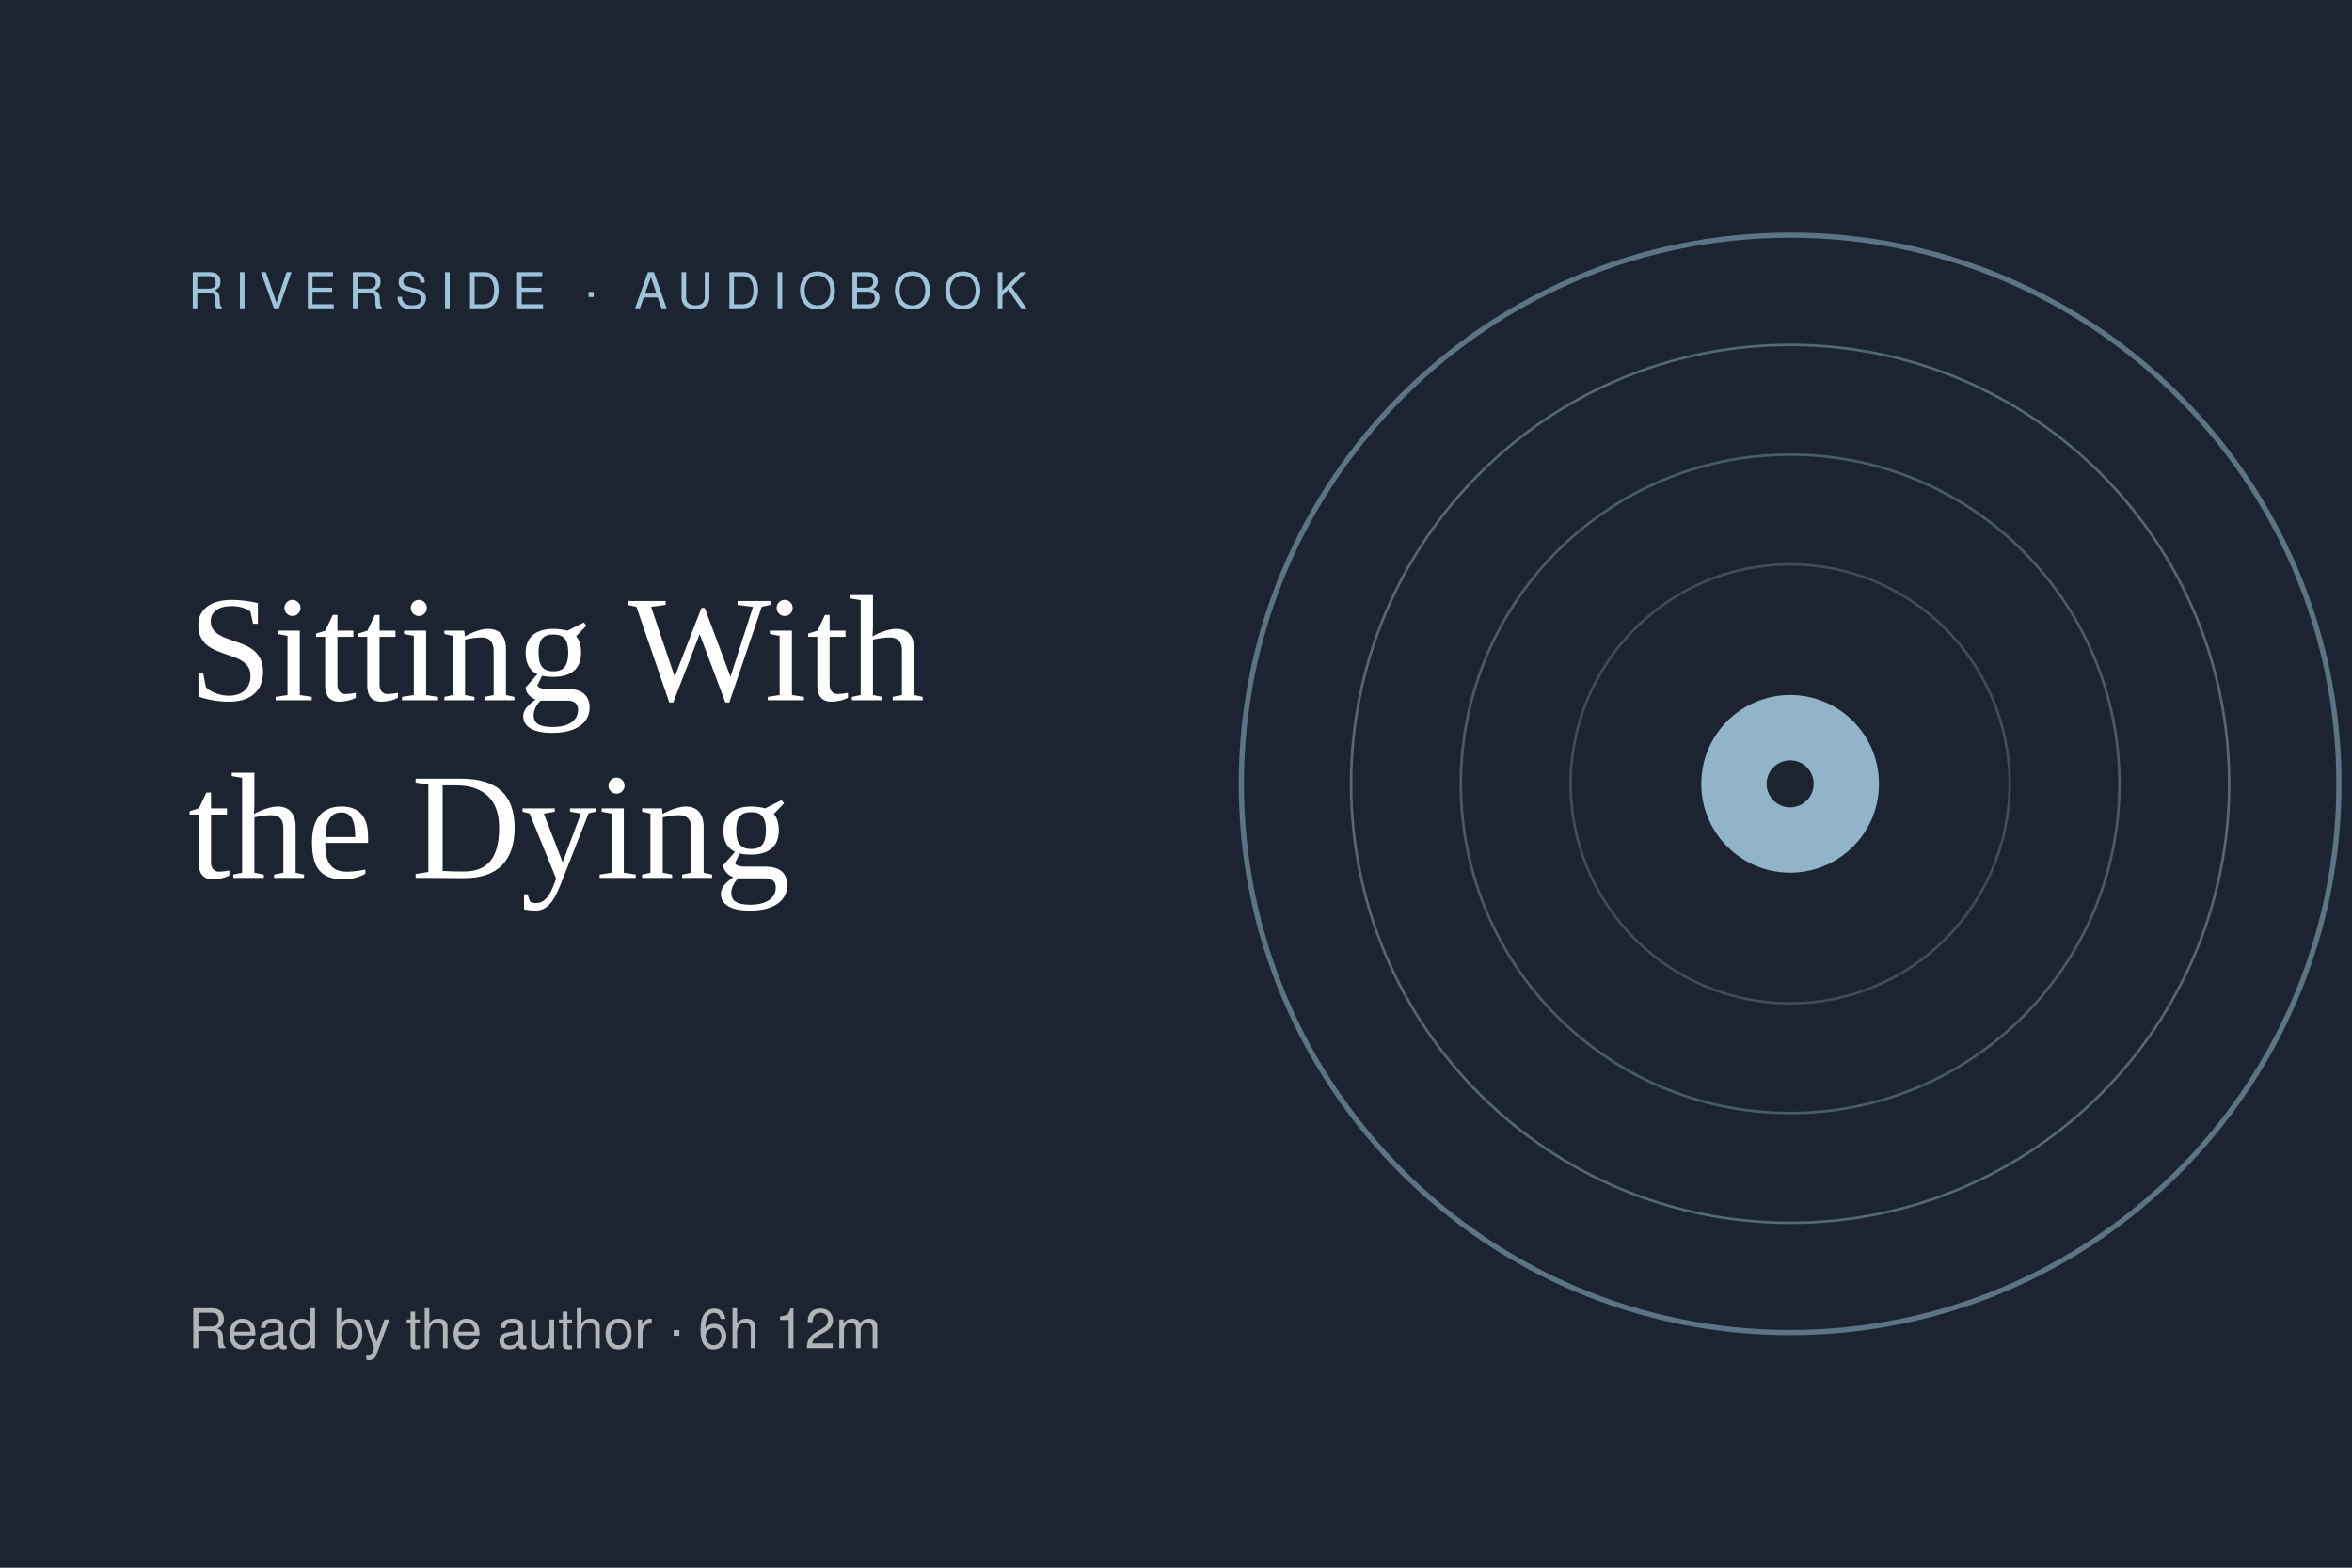
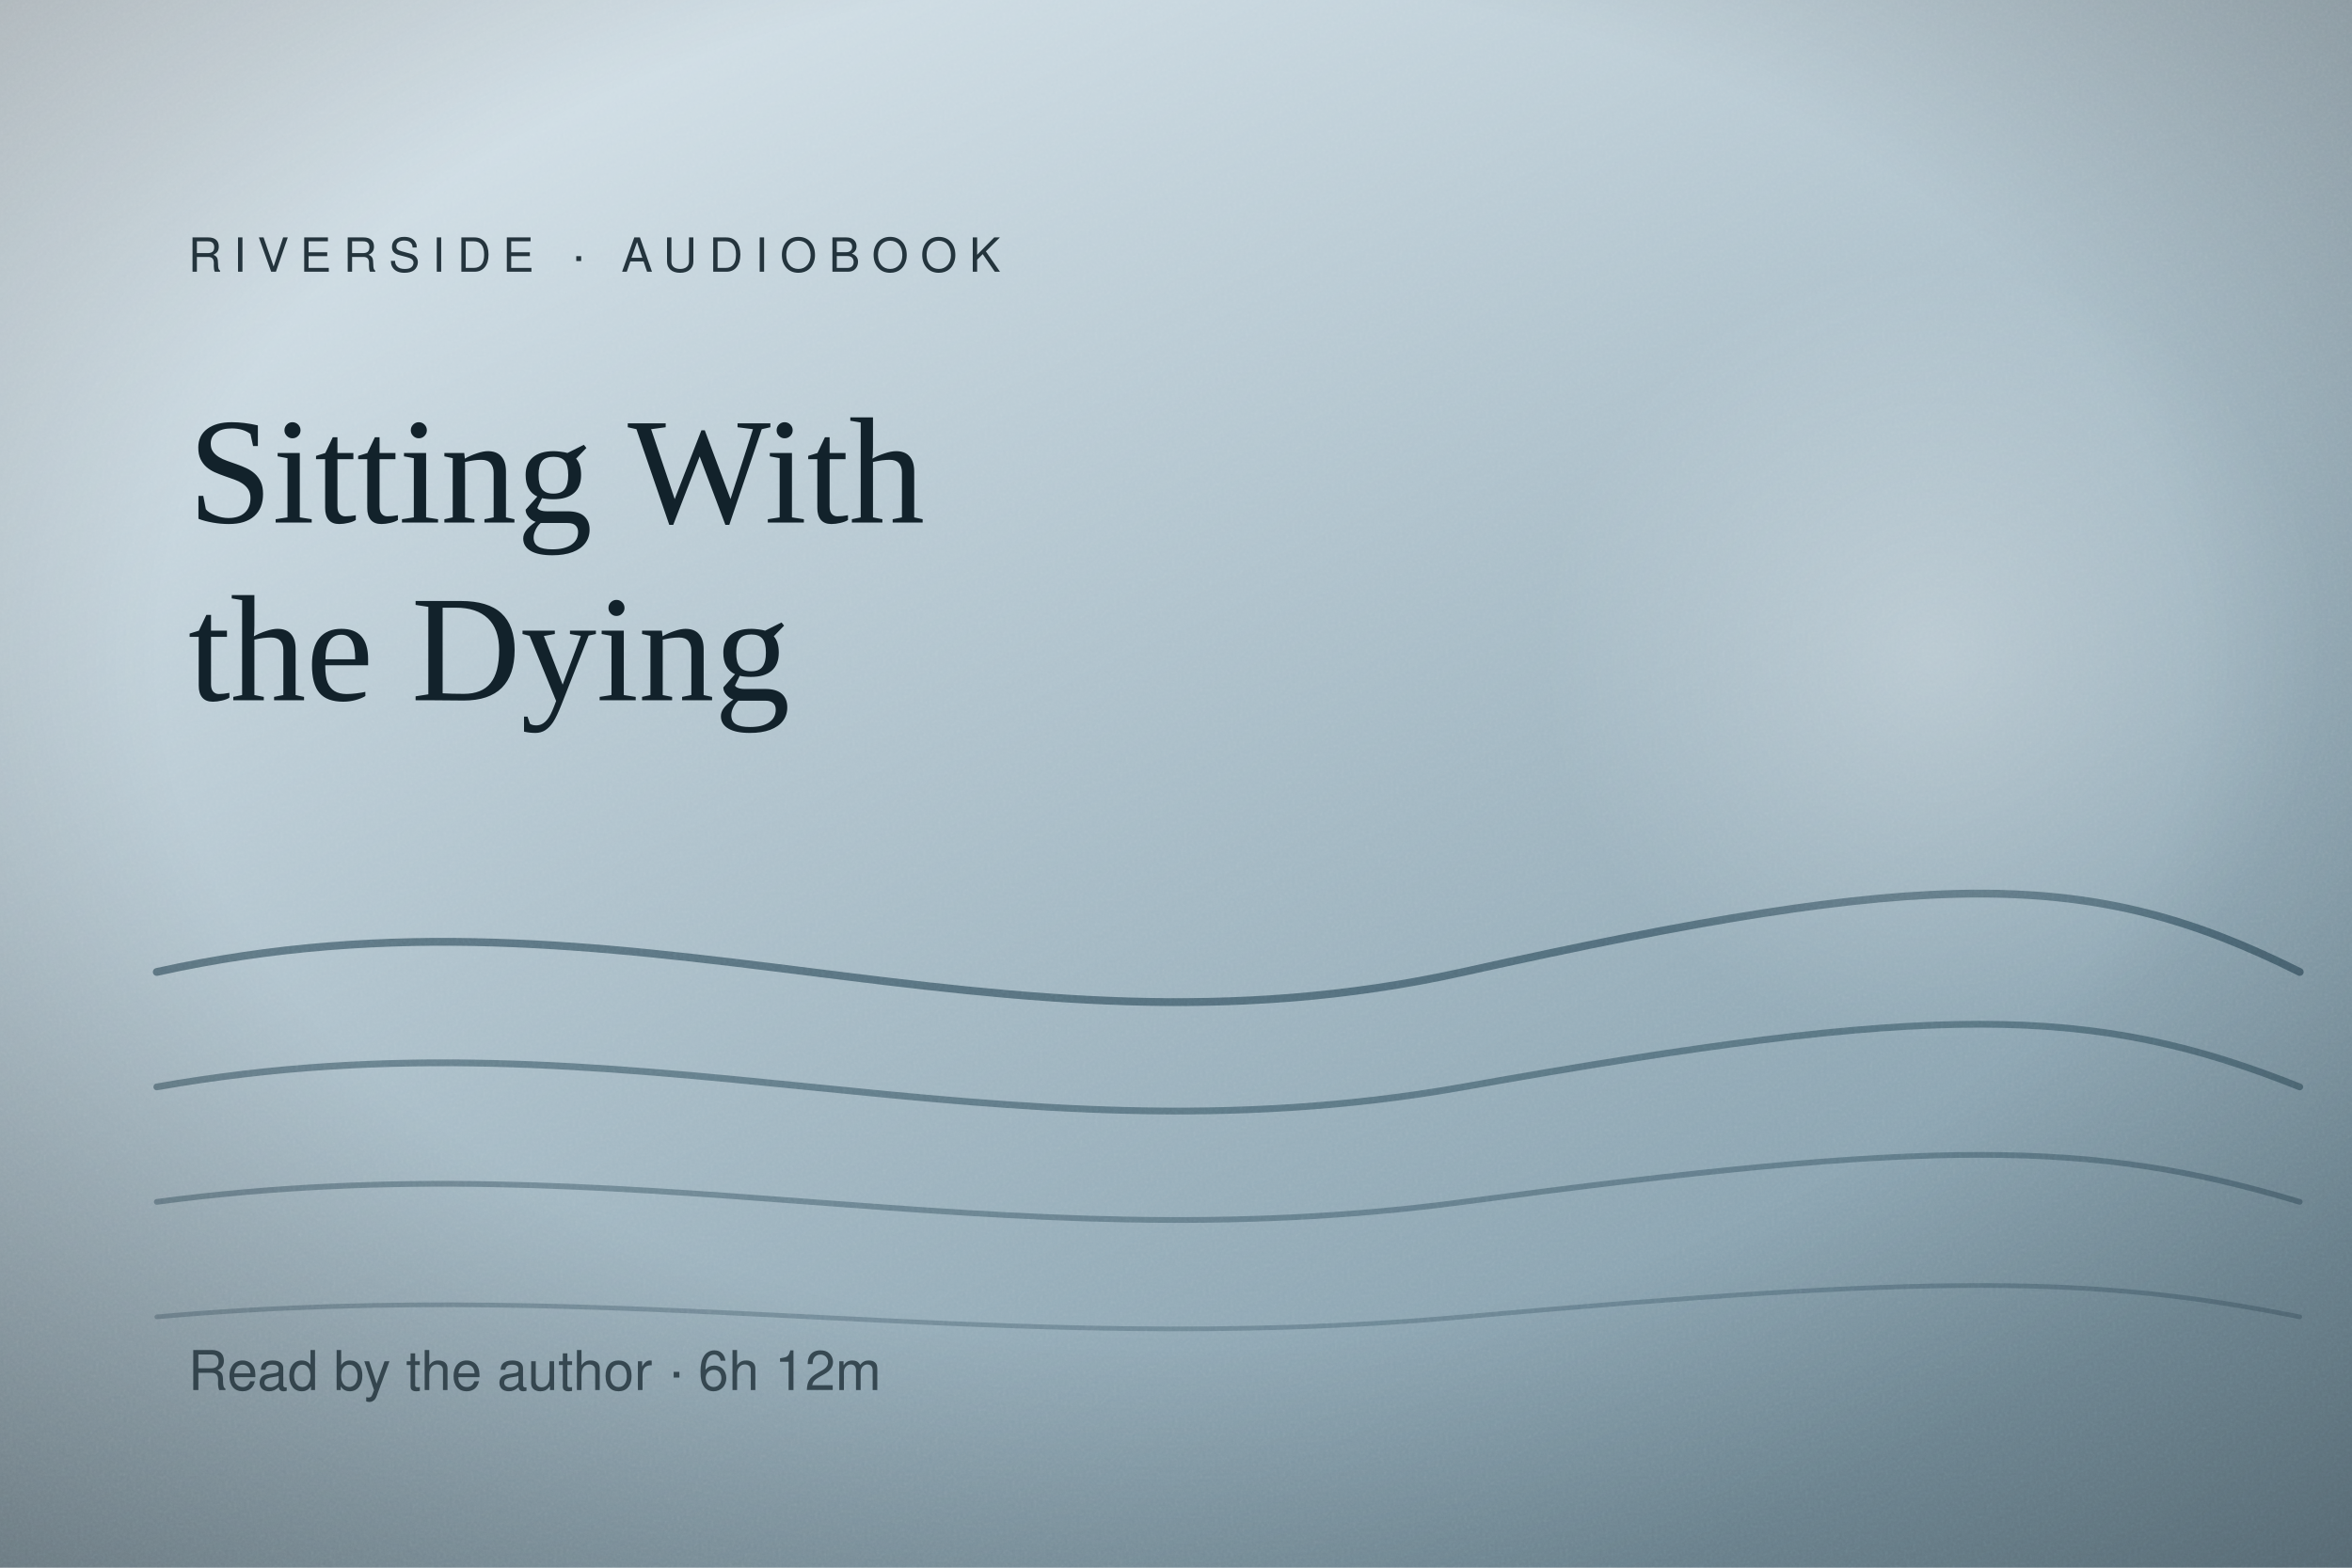
<svg xmlns="http://www.w3.org/2000/svg" viewBox="0 0 900 600" width="900" height="600" role="img" aria-label="Sitting With the Dying">
-   <rect width="900" height="600" fill="#1b2430" />
-   <g transform="translate(685,300)">
-     <circle r="210" fill="none" stroke="#9fc3d8" stroke-width="2" opacity="0.5" />
-     <circle r="168" fill="none" stroke="#9fc3d8" stroke-width="1" opacity="0.42" />
-     <circle r="126" fill="none" stroke="#9fc3d8" stroke-width="1" opacity="0.34" />
-     <circle r="84" fill="none" stroke="#9fc3d8" stroke-width="1" opacity="0.26" />
-     <circle r="34" fill="#9fc3d8" opacity="0.9" />
-     <circle r="9" fill="#1b2430" />
+   <defs>
+     <linearGradient id="ramp6" x1="0" y1="0" x2="0.7" y2="1">
+       <stop offset="0" stop-color="#dfeaf0" />
+       <stop offset="1" stop-color="#7f9aa8" />
+     </linearGradient>
+     <radialGradient id="glow6" cx="0.5" cy="0.5" r="0.5">
+       <stop offset="0" stop-color="#fff" stop-opacity="0.55" />
+       <stop offset="1" stop-color="#fff" stop-opacity="0" />
+     </radialGradient>
+     <radialGradient id="vig6" cx="0.5" cy="0.42" r="0.78">
+       <stop offset="0.55" stop-color="#000" stop-opacity="0" />
+       <stop offset="1" stop-color="#000" stop-opacity="0.34" />
+     </radialGradient>
+     <filter id="grain6" x="0" y="0" width="100%" height="100%">
+       <feTurbulence type="fractalNoise" baseFrequency="0.85" numOctaves="3" seed="6" />
+       <feColorMatrix type="saturate" values="0" />
+     </filter>
+     <filter id="soft6" x="-30%" y="-30%" width="160%" height="160%">
+       <feGaussianBlur stdDeviation="26" />
+     </filter>
+   </defs>
+   <rect width="900" height="600" fill="url(#ramp6)" />
+   <g stroke="#1b3a4a" fill="none" stroke-linecap="round">
+     <path d="M60 372 C 240 332 380 412 560 372 S 800 332 880 372" stroke-width="3" opacity="0.55" />
+     <path d="M60 416 C 240 384 380 448 560 416 S 800 384 880 416" stroke-width="2.6" opacity="0.46" />
+     <path d="M60 460 C 240 436 380 484 560 460 S 800 436 880 460" stroke-width="2.2" opacity="0.37" />
+     <path d="M60 504 C 240 488 380 520 560 504 S 800 488 880 504" stroke-width="1.8" opacity="0.28" />
  </g>
-   <text x="72" y="118" font-family="'Helvetica Neue', Helvetica, Arial, sans-serif" font-size="19" letter-spacing="4.5" fill="#9fc3d8">RIVERSIDE · AUDIOBOOK</text>
-   <text x="72" y="268" font-family="Georgia, 'Times New Roman', serif" font-size="58" fill="#ffffff">Sitting With</text>
-   <text x="72" y="336" font-family="Georgia, 'Times New Roman', serif" font-size="58" fill="#ffffff">the Dying</text>
-   <text x="72" y="516" font-family="'Helvetica Neue', Helvetica, Arial, sans-serif" font-size="21" fill="#ffffff" opacity="0.66">Read by the author · 6h 12m</text>
+   <circle cx="740" cy="250" r="150" fill="url(#glow6)" opacity="0.5" />
+   <rect width="900" height="600" fill="url(#vig6)" />
+   <rect width="900" height="600" filter="url(#grain6)" opacity="0.13" style="mix-blend-mode:overlay" />
+   <text x="72" y="104" font-family="'Helvetica Neue', Helvetica, Arial, sans-serif" font-size="18" letter-spacing="4.6" fill="#12222b" opacity="0.9">RIVERSIDE · AUDIOBOOK</text>
+   <text x="72" y="200" text-anchor="start" font-family="Georgia, 'Times New Roman', serif" font-size="58" fill="#12222b">Sitting With</text>
+   <text x="72" y="268" text-anchor="start" font-family="Georgia, 'Times New Roman', serif" font-size="58" fill="#12222b">the Dying</text>
+   <text x="72" y="532" font-family="'Helvetica Neue', Helvetica, Arial, sans-serif" font-size="21" fill="#12222b" opacity="0.72">Read by the author · 6h 12m</text>
</svg>
